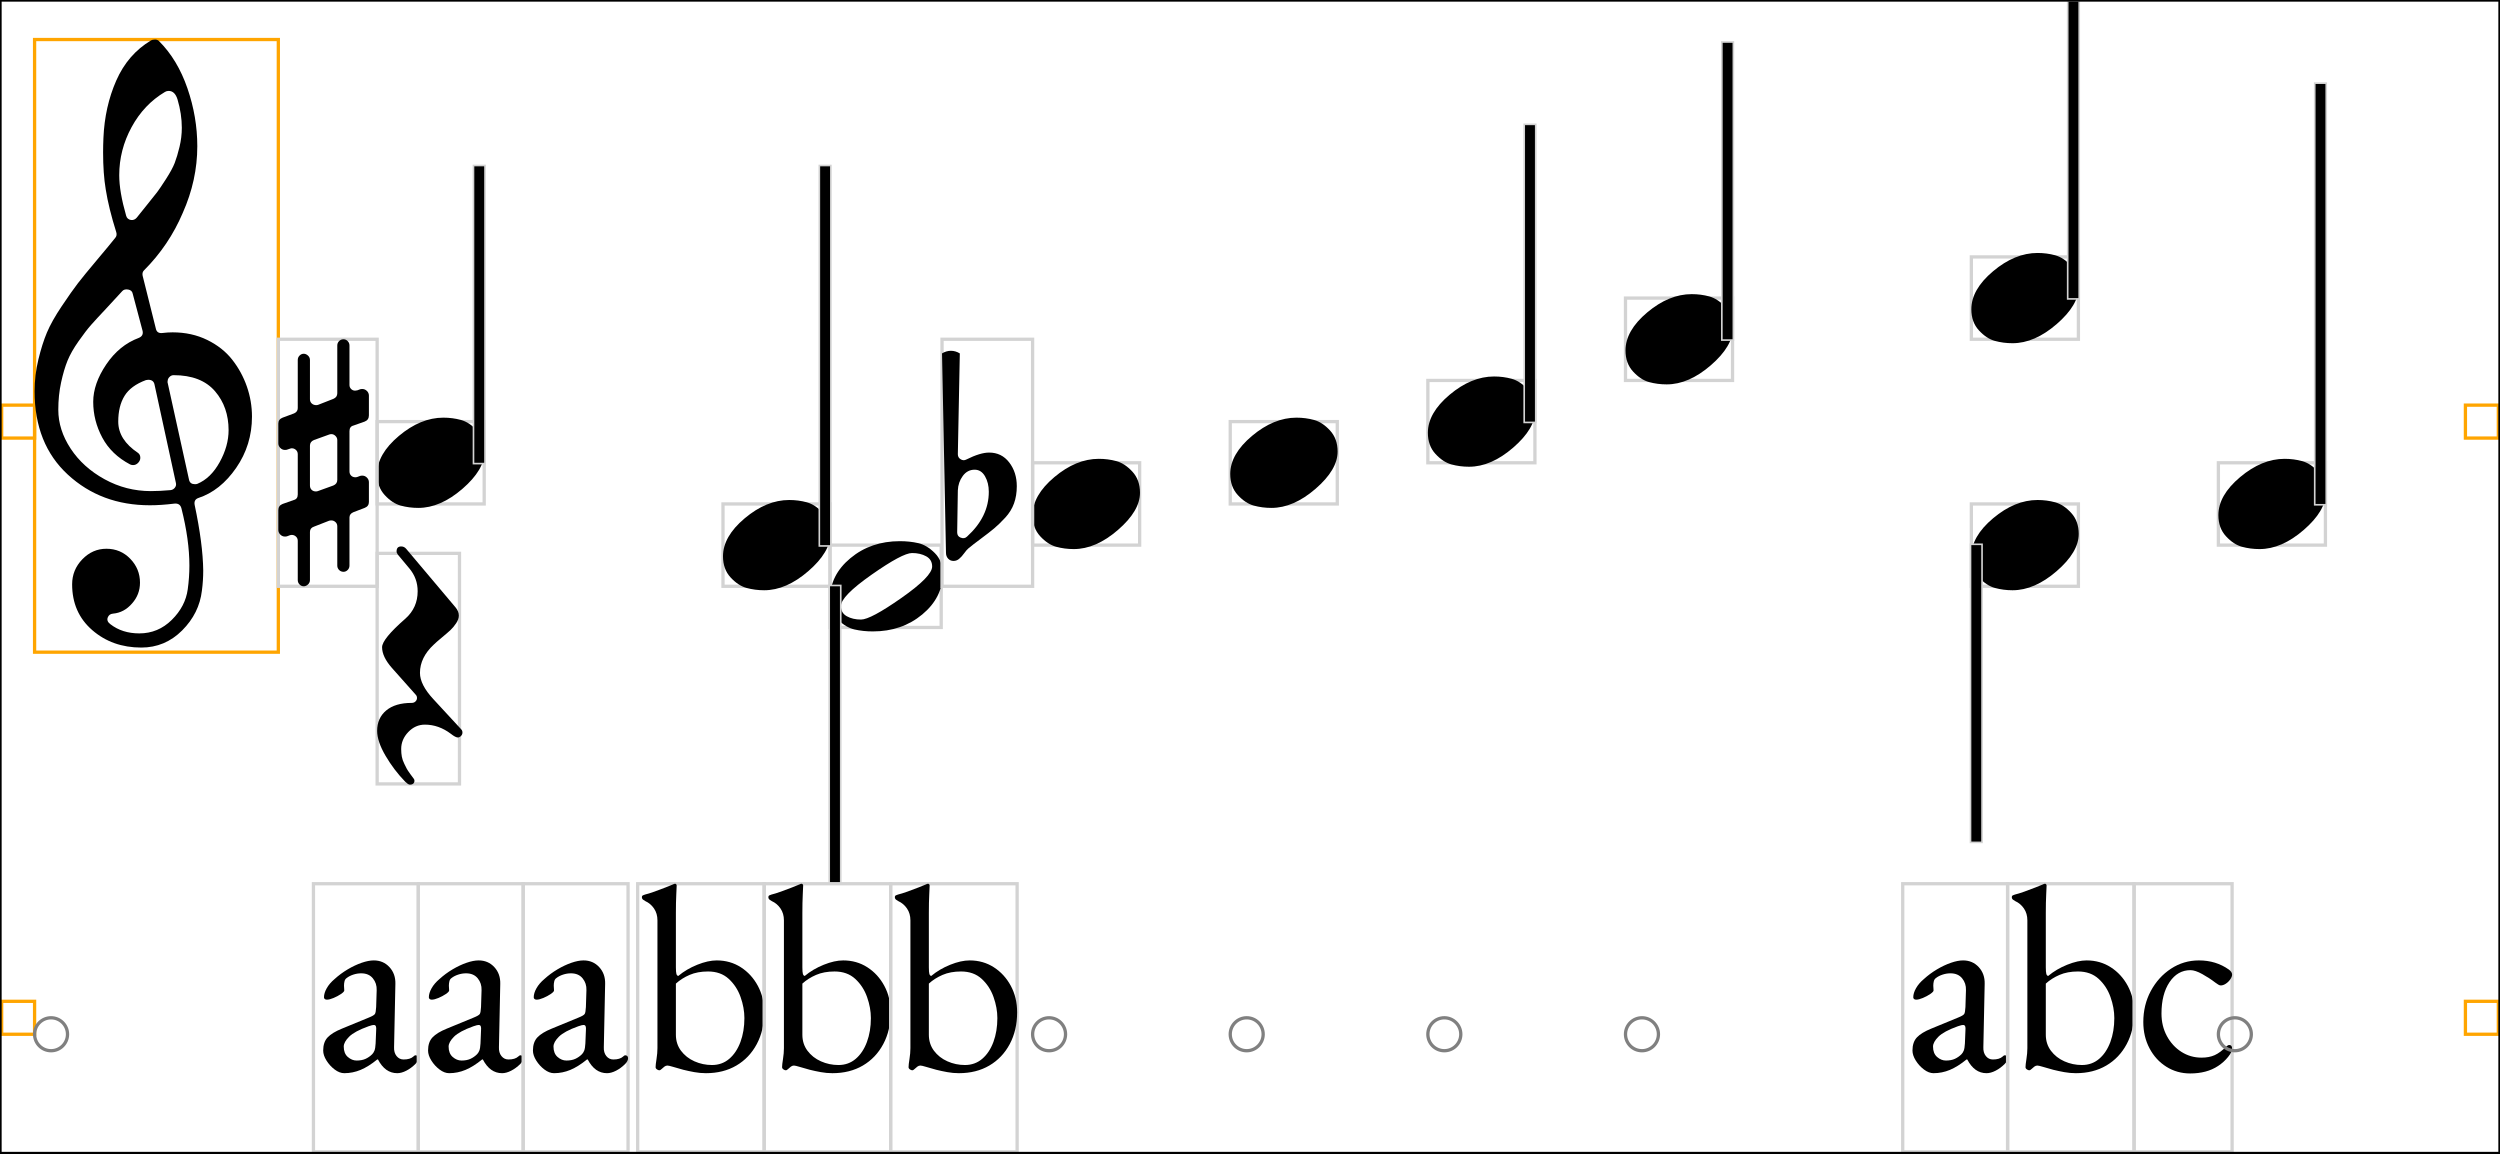
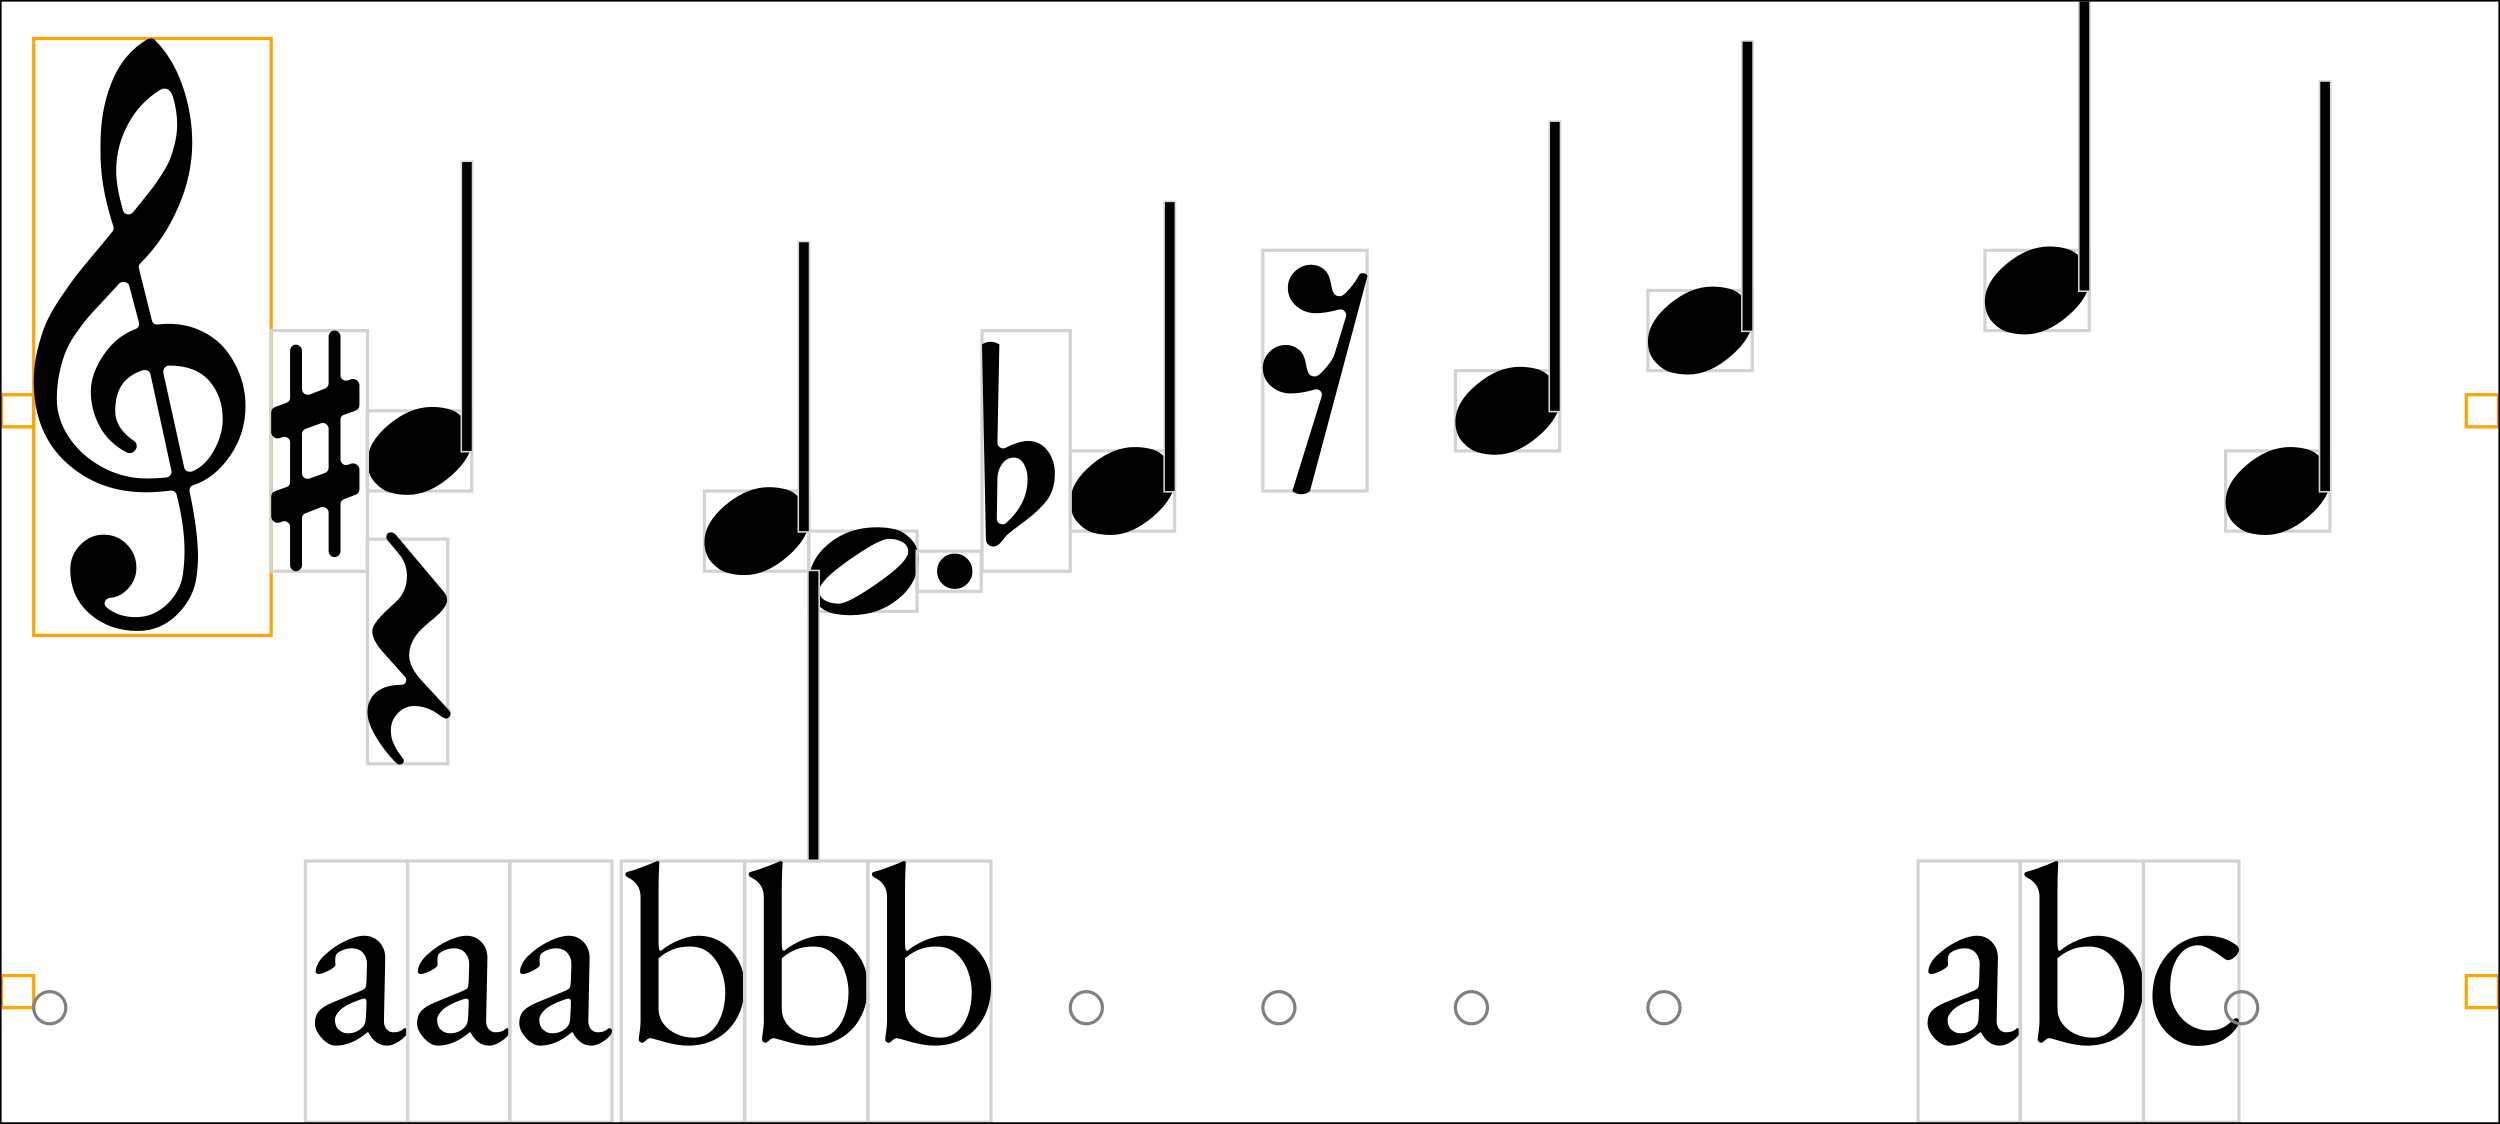
- <svg xmlns="http://www.w3.org/2000/svg" viewBox="0 0 759 350.2">
+ <svg xmlns="http://www.w3.org/2000/svg" viewBox="0 0 779 350.2">
  <rect x="0.5" y="123" width="10" height="10" stroke="orange" stroke-width="1" fill="none" />
  <rect x="0.5" y="304" width="10" height="10" stroke="orange" stroke-width="1" fill="none" />
  <rect x="10.5" y="12" width="74" height="186" stroke="orange" stroke-width="1" fill="none" />
  <path d="M 35.3 70.5 Q 33 63.2 32.1 57.5 Q 31.3 52.7 31.3 46.3 Q 31.3 44.1 31.4 41.9 Q 31.8 32.4 35.3 24.45 Q 38.8 16.5 45.8 12.3 Q 46.3 12 47.1 12 Q 47.8 12 48.3 12.5 Q 53.9 18.1 56.9 26.8 Q 59.9 35.5 59.9 44.4 Q 59.9 54.7 55.5 64.6 Q 51.3 74.5 43.7 82.1 Q 43.1 82.7 43.3 83.7 L 47.3 99.7 Q 47.6 101.3 49.3 101.1 Q 50.9 100.9 52.4 100.9 Q 58.2 100.9 62.9 103.2 Q 67.6 105.5 70.5 109.2 Q 73.4 112.9 74.95 117.35 Q 76.5 121.8 76.5 126.5 Q 76.5 135.1 71.7 142.05 Q 66.9 149 60.2 151.2 Q 58.8 151.7 59.1 153.3 Q 61.6 165.1 61.7 173.2 Q 61.7 176.3 61.3 179.3 Q 60.5 186.2 55.3 191.4 Q 50.1 196.6 42.9 196.6 Q 34.1 196.6 28 191.3 Q 21.9 186 21.9 177.4 Q 21.9 173 25 169.8 Q 28.1 166.6 32.3 166.6 Q 36.6 166.6 39.55 169.65 Q 42.5 172.7 42.5 176.9 Q 42.5 180.5 40.1 183.2 Q 37.7 186 34.3 186.3 Q 33.1 186.4 32.7 187.5 Q 32.3 188.6 33.5 189.5 Q 37.1 192.3 42.3 192.3 Q 48 192.3 52.15 188.2 Q 56.3 184.1 57 178.9 Q 57.5 175.3 57.5 171.7 Q 57.5 163.9 55.1 154.4 Q 54.7 152.7 52.9 152.9 Q 48.9 153.4 45.5 153.4 Q 30.7 153.4 20.6 144.1 Q 10.5 134.8 10.5 118.8 Q 10.5 113.9 11.65 109.15 Q 12.8 104.4 14.25 100.95 Q 15.7 97.5 18.75 92.95 Q 21.8 88.4 23.65 86 Q 25.5 83.6 29.5 78.85 Q 33.5 74.1 35 72.2 Q 35.6 71.5 35.3 70.5 Z M 50.9 116.2 L 57.4 145.7 Q 57.7 147 59.2 147 Q 59.6 147 59.9 146.9 Q 64 145.2 66.7 140.3 Q 69.4 135.4 69.4 130.6 Q 69.4 123.6 65.3 118.8 Q 61.1 113.9 52.7 113.9 Q 52 113.9 51.45 114.45 Q 50.9 115 50.9 115.7 Q 50.8 116 50.9 116.2 Z M 37.1 88.4 Q 35.5 90.2 32.35 93.55 Q 29.2 96.9 27.65 98.65 Q 26.1 100.4 23.85 103.6 Q 21.6 106.8 20.5 109.5 Q 19.4 112.2 18.55 116.1 Q 17.7 120 17.7 124.4 Q 17.7 130.5 21.45 136.2 Q 25.2 141.9 31.75 145.5 Q 38.3 149.1 45.8 149.1 Q 48.5 149.1 51.8 148.8 Q 52.6 148.7 53.1 148.05 Q 53.6 147.4 53.4 146.6 L 46.9 116.7 Q 46.6 115.3 45 115.3 Q 44.7 115.3 44.3 115.4 Q 39.7 117.1 37.8 120.2 Q 35.9 123.3 35.9 128 Q 35.9 133.5 41.9 137.5 Q 42.6 138 42.6 139 Q 42.6 139.8 41.95 140.5 Q 41.3 141.2 40.4 141.2 Q 39.9 141.2 39.5 141 Q 33.8 138 31.05 132.85 Q 28.3 127.7 28.3 122 Q 28.3 116.5 32.25 110.65 Q 36.2 104.8 42.1 102.6 Q 43.6 102 43.3 100.5 L 40.3 89.2 Q 40.1 88.1 38.9 87.9 Q 37.7 87.7 37.1 88.4 Z M 53.9 30.2 Q 53.1 27.6 51.2 27.6 Q 50.6 27.6 50.1 27.9 Q 43.7 31.7 39.95 38.6 Q 36.2 45.5 36.2 53.2 Q 36.2 58.2 38.3 65.5 Q 38.6 66.6 39.8 66.8 Q 40.8 66.9 41.5 66.1 Q 41.8 65.7 44.35 62.55 Q 46.9 59.4 47.7 58.35 Q 48.5 57.3 50.4 54.35 Q 52.3 51.4 53.05 49.45 Q 53.8 47.5 54.5 44.6 Q 55.2 41.7 55.2 38.8 Q 55.2 34.6 53.9 30.2 Z " fill="black" />
  <ellipse cx="15.5" cy="314" rx="5" ry="5" stroke="gray" stroke-width="1" fill="none" />
  <rect x="114.5" y="128" width="32.5" height="25" stroke="lightgray" stroke-width="1" fill="none" />
  <path d="M 114.5 143.9 Q 114.5 137.9 121.1 132.35 Q 127.7 126.8 134.6 126.8 Q 137.4 126.8 139.95 127.5 Q 142.5 128.2 144.8 130.7 Q 147.1 133.2 147.1 137.1 Q 147.1 142.6 140.4 148.4 Q 133.7 154.2 127 154.2 Q 124.2 154.2 121.65 153.5 Q 119.1 152.8 116.8 150.3 Q 114.5 147.8 114.5 143.9 Z " fill="black" />
  <rect x="114.5" y="168" width="25" height="70" stroke="lightgray" stroke-width="1" fill="none" />
  <path d="M 125 213.4 Q 125.7 213.4 126.15 212.95 Q 126.6 212.5 126.6 211.9 Q 126.6 211.3 126.2 210.9 L 119 202.8 Q 116 199.4 116 196.5 Q 116 194 123.1 187.8 Q 126.8 184.5 126.8 179.5 Q 126.8 175.6 124.3 172.6 L 120.8 168.4 Q 120.4 167.9 120.4 167.4 Q 120.4 165.9 121.8 165.9 Q 122.7 165.9 123.3 166.6 L 138.3 184.4 Q 139.3 185.6 139.3 186.9 Q 139.3 188 138.5 189.2 Q 137.7 190.4 136.8 191.25 Q 135.9 192.1 134.15 193.55 Q 132.4 195 131.7 195.7 Q 127.5 199.6 127.5 204.3 Q 127.5 207.9 131.6 212.3 L 140 221.4 Q 140.4 221.8 140.4 222.4 Q 140.4 223 139.95 223.45 Q 139.5 223.9 139 223.9 Q 138.3 223.9 136.9 222.8 Q 133.2 220 129 220 Q 126.1 220 123.95 222.25 Q 121.8 224.5 121.8 227.4 Q 121.8 228.7 122 229.75 Q 122.2 230.8 122.75 231.9 Q 123.3 233 123.5 233.4 Q 123.7 233.8 124.6 235.05 Q 125.5 236.3 125.6 236.4 Q 125.9 236.8 125.8 237.3 Q 125.7 237.8 125.25 238.05 Q 124.8 238.3 124.3 238.2 Q 123.8 238.1 123 237.3 Q 119.6 233.8 117.05 229.45 Q 114.5 225.1 114.5 221.9 Q 114.5 218 117.25 215.7 Q 120 213.4 125 213.4 Z " fill="black" />
  <rect x="84.5" y="103" width="30" height="75" stroke="lightgray" stroke-width="1" fill="none" />
  <path d="M 106.1 130.9 L 106.1 143.1 Q 106.1 143.9 106.6 144.4 Q 107.1 144.9 107.9 144.9 Q 108.2 144.9 108.5 144.8 L 109.3 144.5 Q 109.6 144.4 110 144.4 Q 110.8 144.4 111.4 145 Q 112 145.6 112 146.4 L 112 152.4 Q 112 153.7 110.7 154.2 L 107.3 155.5 Q 106.1 156 106.1 157.1 L 106.1 171.7 Q 106.1 172.5 105.55 173.05 Q 105 173.6 104.3 173.6 Q 103.5 173.6 102.95 173.05 Q 102.4 172.5 102.4 171.7 L 102.4 159.8 Q 102.4 159 101.85 158.5 Q 101.3 158 100.6 158 Q 100.2 158 99.9 158.1 L 95.3 159.9 Q 94.1 160.3 94.1 161.5 L 94.1 176.1 Q 94.1 176.9 93.5 177.45 Q 92.9 178 92.2 178 Q 91.5 178 90.95 177.45 Q 90.4 176.9 90.4 176.1 L 90.4 164.2 Q 90.4 163.4 89.85 162.9 Q 89.3 162.4 88.6 162.4 Q 88.3 162.4 88 162.5 L 87.2 162.8 Q 87 162.9 86.5 162.9 Q 85.7 162.9 85.1 162.3 Q 84.5 161.7 84.5 160.9 L 84.5 154.9 Q 84.5 153.5 85.8 153 L 89.2 151.8 Q 90.4 151.5 90.4 150.1 L 90.4 137.9 Q 90.4 137.1 89.85 136.6 Q 89.3 136.1 88.6 136.1 Q 88.3 136.1 88.1 136.2 L 87.2 136.5 Q 87 136.6 86.5 136.6 Q 85.7 136.6 85.1 136 Q 84.5 135.4 84.5 134.6 L 84.5 128.6 Q 84.5 127.3 85.8 126.8 L 89.3 125.5 Q 90.4 125 90.4 123.9 L 90.4 109.3 Q 90.4 108.5 90.95 107.95 Q 91.5 107.4 92.2 107.4 Q 92.9 107.4 93.5 107.95 Q 94.1 108.5 94.1 109.3 L 94.1 121.2 Q 94.1 122 94.65 122.5 Q 95.2 123 96 123 Q 96.3 123 96.6 122.9 L 101.2 121.1 Q 102.4 120.6 102.4 119.4 L 102.4 104.9 Q 102.4 104.1 102.95 103.55 Q 103.5 103 104.3 103 Q 105 103 105.55 103.55 Q 106.1 104.1 106.1 104.9 L 106.1 116.9 Q 106.1 117.6 106.6 118.1 Q 107.1 118.6 107.8 118.6 Q 108.1 118.6 108.5 118.5 L 109.3 118.2 Q 109.5 118.1 110 118.1 Q 110.8 118.1 111.4 118.7 Q 112 119.3 112 120.1 L 112 126.1 Q 112 127.5 110.7 128 L 107.3 129.2 Q 106.1 129.5 106.1 130.9 Z M 102.4 145.7 L 102.4 133.6 Q 102.4 132.9 101.85 132.35 Q 101.3 131.8 100.6 131.8 Q 100.3 131.8 100 131.9 L 95.3 133.6 Q 94.1 134.1 94.1 135.3 L 94.1 147.4 Q 94.1 148.2 94.6 148.7 Q 95.1 149.2 95.9 149.2 Q 96.2 149.2 96.5 149.1 L 101.2 147.4 Q 102.4 146.9 102.4 145.7 Z " fill="black" />
  <rect x="144" y="50.5" width="3" height="90" stroke="lightgray" stroke-width="1" fill="none" />
  <rect x="144" y="50.5" width="3" height="90" fill="black" />
  <rect x="95.16" y="268.3" width="31.84" height="81.4" stroke="lightgray" stroke-width="1" fill="none" />
  <path d="M 104.52 325.82 Q 103.08 325.82 101.6 324.7 Q 100.12 323.58 99.12 321.98 Q 98.12 320.38 98.12 318.94 Q 98.12 316.38 99.48 314.94 Q 100.84 313.5 103.8 312.3 L 111.96 308.94 Q 113.56 308.3 113.84 307.82 Q 114.12 307.34 114.2 305.74 L 114.36 300.62 Q 114.44 298.54 113.2 297.02 Q 111.96 295.5 109.64 295.5 Q 108.44 295.5 107.24 295.9 Q 106.04 296.3 105.24 296.94 Q 104.76 297.26 104.6 297.9 Q 104.44 298.54 104.44 299.26 Q 104.44 299.58 104.48 299.98 Q 104.52 300.38 104.52 300.7 Q 104.52 301.1 103.52 301.78 Q 102.52 302.46 101.28 302.98 Q 100.04 303.5 99.24 303.5 Q 98.84 303.5 98.6 303.3 Q 98.36 303.1 98.36 302.78 Q 98.36 301.5 99.2 300.02 Q 100.04 298.54 101.56 297.26 Q 103.4 295.58 105.56 294.3 Q 107.72 293.02 109.8 292.3 Q 111.88 291.58 113.48 291.58 Q 116.36 291.58 118.24 293.62 Q 120.12 295.66 120.04 298.7 L 119.64 317.9 Q 119.56 319.58 120.4 320.62 Q 121.24 321.66 122.52 321.66 Q 124.52 321.66 125.48 320.78 Q 125.88 320.38 126.12 320.38 Q 126.52 320.38 126.76 320.62 Q 127 320.86 127 321.26 Q 127 322.14 126.12 323.02 Q 124.84 324.3 123.36 325.06 Q 121.88 325.82 120.6 325.82 Q 116.92 325.82 114.76 321.66 L 114.52 321.66 Q 111.88 323.82 109.48 324.82 Q 107.08 325.82 104.52 325.82 Z M 108.28 321.98 Q 109.88 321.98 111 321.46 Q 112.12 320.94 113 320.06 Q 113.4 319.66 113.68 318.98 Q 113.96 318.3 114.04 316.78 L 114.2 312.86 Q 114.28 311.98 114.12 311.58 Q 113.96 311.18 113.48 311.18 Q 113.32 311.18 112.92 311.26 Q 112.52 311.34 111.88 311.58 Q 107.64 313.1 106 314.74 Q 104.36 316.38 104.36 317.74 Q 104.36 319.82 105.6 320.9 Q 106.84 321.98 108.28 321.98 Z " fill="black" />
  <rect x="127" y="268.3" width="31.84" height="81.4" stroke="lightgray" stroke-width="1" fill="none" />
  <path d="M 136.36 325.82 Q 134.92 325.82 133.44 324.7 Q 131.96 323.58 130.96 321.98 Q 129.96 320.38 129.96 318.94 Q 129.96 316.38 131.32 314.94 Q 132.68 313.5 135.64 312.3 L 143.8 308.94 Q 145.4 308.3 145.68 307.82 Q 145.96 307.34 146.04 305.74 L 146.2 300.62 Q 146.28 298.54 145.04 297.02 Q 143.8 295.5 141.48 295.5 Q 140.28 295.5 139.08 295.9 Q 137.88 296.3 137.08 296.94 Q 136.6 297.26 136.44 297.9 Q 136.28 298.54 136.28 299.26 Q 136.28 299.58 136.32 299.98 Q 136.36 300.38 136.36 300.7 Q 136.36 301.1 135.36 301.78 Q 134.36 302.46 133.12 302.98 Q 131.88 303.5 131.08 303.5 Q 130.68 303.5 130.44 303.3 Q 130.2 303.1 130.2 302.78 Q 130.2 301.5 131.04 300.02 Q 131.88 298.54 133.4 297.26 Q 135.24 295.58 137.4 294.3 Q 139.56 293.02 141.64 292.3 Q 143.72 291.58 145.32 291.58 Q 148.2 291.58 150.08 293.62 Q 151.96 295.66 151.88 298.7 L 151.48 317.9 Q 151.4 319.58 152.24 320.62 Q 153.08 321.66 154.36 321.66 Q 156.36 321.66 157.32 320.78 Q 157.72 320.38 157.96 320.38 Q 158.36 320.38 158.6 320.62 Q 158.84 320.86 158.84 321.26 Q 158.84 322.14 157.96 323.02 Q 156.68 324.3 155.2 325.06 Q 153.72 325.82 152.44 325.82 Q 148.76 325.82 146.6 321.66 L 146.36 321.66 Q 143.72 323.82 141.32 324.82 Q 138.92 325.82 136.36 325.82 Z M 140.12 321.98 Q 141.72 321.98 142.84 321.46 Q 143.96 320.94 144.84 320.06 Q 145.24 319.66 145.52 318.98 Q 145.8 318.3 145.88 316.78 L 146.04 312.86 Q 146.12 311.98 145.96 311.58 Q 145.8 311.18 145.32 311.18 Q 145.16 311.18 144.76 311.26 Q 144.36 311.34 143.72 311.58 Q 139.48 313.1 137.84 314.74 Q 136.2 316.38 136.2 317.74 Q 136.2 319.82 137.44 320.9 Q 138.68 321.98 140.12 321.98 Z " fill="black" />
  <rect x="158.84" y="268.3" width="31.84" height="81.4" stroke="lightgray" stroke-width="1" fill="none" />
  <path d="M 168.2 325.82 Q 166.76 325.82 165.28 324.7 Q 163.8 323.58 162.8 321.98 Q 161.8 320.38 161.8 318.94 Q 161.8 316.38 163.16 314.94 Q 164.52 313.5 167.48 312.3 L 175.64 308.94 Q 177.24 308.3 177.52 307.82 Q 177.8 307.34 177.88 305.74 L 178.04 300.62 Q 178.12 298.54 176.88 297.02 Q 175.64 295.5 173.32 295.5 Q 172.12 295.5 170.92 295.9 Q 169.72 296.3 168.92 296.94 Q 168.44 297.26 168.28 297.9 Q 168.12 298.54 168.12 299.26 Q 168.12 299.58 168.16 299.98 Q 168.2 300.38 168.2 300.7 Q 168.2 301.1 167.2 301.78 Q 166.2 302.46 164.96 302.98 Q 163.72 303.5 162.92 303.5 Q 162.52 303.5 162.28 303.3 Q 162.04 303.1 162.04 302.78 Q 162.04 301.5 162.88 300.02 Q 163.72 298.54 165.24 297.26 Q 167.08 295.58 169.24 294.3 Q 171.4 293.02 173.48 292.3 Q 175.56 291.58 177.16 291.58 Q 180.04 291.58 181.92 293.62 Q 183.8 295.66 183.72 298.7 L 183.32 317.9 Q 183.24 319.58 184.08 320.62 Q 184.92 321.66 186.2 321.66 Q 188.2 321.66 189.16 320.78 Q 189.56 320.38 189.8 320.38 Q 190.2 320.38 190.44 320.62 Q 190.68 320.86 190.68 321.26 Q 190.68 322.14 189.8 323.02 Q 188.52 324.3 187.04 325.06 Q 185.56 325.82 184.28 325.82 Q 180.6 325.82 178.44 321.66 L 178.2 321.66 Q 175.56 323.82 173.16 324.82 Q 170.76 325.82 168.2 325.82 Z M 171.96 321.98 Q 173.56 321.98 174.68 321.46 Q 175.8 320.94 176.68 320.06 Q 177.08 319.66 177.36 318.98 Q 177.64 318.3 177.72 316.78 L 177.88 312.86 Q 177.96 311.98 177.8 311.58 Q 177.64 311.18 177.16 311.18 Q 177 311.18 176.6 311.26 Q 176.2 311.34 175.56 311.58 Q 171.32 313.1 169.68 314.74 Q 168.04 316.38 168.04 317.74 Q 168.04 319.82 169.28 320.9 Q 170.52 321.98 171.96 321.98 Z " fill="black" />
  <rect x="219.5" y="153" width="32.5" height="25" stroke="lightgray" stroke-width="1" fill="none" />
  <path d="M 219.5 168.9 Q 219.5 162.9 226.1 157.35 Q 232.7 151.8 239.6 151.8 Q 242.4 151.8 244.95 152.5 Q 247.5 153.2 249.8 155.7 Q 252.1 158.2 252.1 162.1 Q 252.1 167.6 245.4 173.4 Q 238.7 179.2 232 179.2 Q 229.2 179.2 226.65 178.5 Q 224.1 177.8 221.8 175.3 Q 219.5 172.8 219.5 168.9 Z " fill="black" />
  <rect x="252" y="165.5" width="33.75" height="25" stroke="lightgray" stroke-width="1" fill="none" />
  <path d="M 276.9 167.9 Q 274 167.9 264.65 174.45 Q 255.3 181 255.3 184 Q 255.3 186.1 257.1 187.1 Q 258.9 188.1 261.4 188.1 Q 264.3 188.1 273.65 181.55 Q 283 175 283 172 Q 283 169.9 281.2 168.9 Q 279.4 167.9 276.9 167.9 Z M 252 181.8 Q 252 174.6 258.2 169.45 Q 264.4 164.3 273.2 164.3 Q 276.2 164.3 278.8 164.9 Q 281.4 165.5 283.8 167.9 Q 286.2 170.3 286.2 174.2 Q 286.2 181.4 280 186.55 Q 273.8 191.7 265 191.7 Q 262 191.7 259.4 191.1 Q 256.8 190.5 254.4 188.1 Q 252 185.7 252 181.8 Z " fill="black" />
-   <rect x="249" y="50.5" width="3" height="115" stroke="lightgray" stroke-width="1" fill="none" />
-   <rect x="249" y="50.5" width="3" height="115" fill="black" />
+   <rect x="285.75" y="171.75" width="20" height="12.5" stroke="lightgray" stroke-width="1" fill="none" />
+   <path d="M 292 178 Q 292 175.7 293.6 174.1 Q 295.2 172.5 297.5 172.5 Q 299.8 172.5 301.4 174.1 Q 303 175.7 303 178 Q 303 180.3 301.4 181.9 Q 299.8 183.5 297.5 183.5 Q 295.2 183.5 293.6 181.9 Q 292 180.3 292 178 Z " fill="black" />
+   <rect x="249" y="75.5" width="3" height="90" stroke="lightgray" stroke-width="1" fill="none" />
+   <rect x="249" y="75.5" width="3" height="90" fill="black" />
  <rect x="252" y="178" width="3" height="90" stroke="lightgray" stroke-width="1" fill="none" />
  <rect x="252" y="178" width="3" height="90" fill="black" />
  <rect x="193.6" y="268.3" width="38.4" height="81.4" stroke="lightgray" stroke-width="1" fill="none" />
  <path d="M 214.32 325.82 Q 212.56 325.82 210.8 325.5 Q 209.04 325.18 207.44 324.78 Q 205.68 324.3 204.36 323.9 Q 203.04 323.5 202.64 323.5 Q 202.16 323.5 201.72 323.82 Q 201.28 324.14 200.88 324.54 Q 200.48 324.94 200.16 324.94 Q 199.84 324.94 199.44 324.66 Q 199.04 324.38 199.04 323.98 Q 199.04 323.26 199.32 321.5 Q 199.6 319.74 199.6 318.22 L 199.6 279.42 Q 199.6 277.34 198.56 275.82 Q 197.52 274.3 195.92 273.58 Q 195.6 273.42 195.24 273.14 Q 194.88 272.86 194.88 272.38 Q 194.88 271.98 195.2 271.82 Q 195.52 271.66 195.84 271.58 Q 196.88 271.34 198.68 270.7 Q 200.48 270.06 202.08 269.42 Q 203.68 268.78 204.24 268.54 Q 204.72 268.3 204.96 268.3 Q 205.12 268.3 205.28 268.46 Q 205.44 268.62 205.44 268.86 Q 205.44 269.18 205.32 271.54 Q 205.2 273.9 205.2 277.26 L 205.2 293.66 Q 205.2 295.18 205.36 295.7 Q 205.52 296.22 205.92 296.3 Q 208.4 294.22 211.68 292.9 Q 214.96 291.58 217.6 291.58 Q 221.68 291.58 224.92 293.66 Q 228.16 295.74 230.08 299.3 Q 232 302.86 232 307.34 Q 232 312.78 229.76 316.98 Q 227.52 321.18 223.56 323.5 Q 219.6 325.82 214.32 325.82 Z M 216.16 323.34 Q 219.2 323.34 221.4 321.46 Q 223.6 319.58 224.8 316.34 Q 226 313.1 226 309.1 Q 226 305.98 224.84 302.7 Q 223.68 299.42 221.24 297.18 Q 218.8 294.94 214.96 294.94 Q 211.76 294.94 209.36 295.98 Q 206.96 297.02 205.2 298.62 L 205.2 314.14 Q 205.2 316.94 206.76 319.02 Q 208.32 321.1 210.84 322.22 Q 213.36 323.34 216.16 323.34 Z " fill="black" />
  <rect x="232" y="268.3" width="38.4" height="81.4" stroke="lightgray" stroke-width="1" fill="none" />
  <path d="M 252.72 325.82 Q 250.96 325.82 249.2 325.5 Q 247.44 325.18 245.84 324.78 Q 244.08 324.3 242.76 323.9 Q 241.44 323.5 241.04 323.5 Q 240.56 323.5 240.12 323.82 Q 239.68 324.14 239.28 324.54 Q 238.88 324.94 238.56 324.94 Q 238.24 324.94 237.84 324.66 Q 237.44 324.38 237.44 323.98 Q 237.44 323.26 237.72 321.5 Q 238 319.74 238 318.22 L 238 279.42 Q 238 277.34 236.96 275.82 Q 235.92 274.3 234.32 273.58 Q 234 273.42 233.64 273.14 Q 233.28 272.86 233.28 272.38 Q 233.28 271.98 233.6 271.82 Q 233.92 271.66 234.24 271.58 Q 235.28 271.34 237.08 270.7 Q 238.88 270.06 240.48 269.42 Q 242.08 268.78 242.64 268.54 Q 243.12 268.3 243.36 268.3 Q 243.52 268.3 243.68 268.46 Q 243.84 268.62 243.84 268.86 Q 243.84 269.18 243.72 271.54 Q 243.6 273.9 243.6 277.26 L 243.6 293.66 Q 243.6 295.18 243.76 295.7 Q 243.92 296.22 244.32 296.3 Q 246.8 294.22 250.08 292.9 Q 253.36 291.58 256 291.58 Q 260.08 291.58 263.32 293.66 Q 266.56 295.74 268.48 299.3 Q 270.4 302.86 270.4 307.34 Q 270.4 312.78 268.16 316.98 Q 265.92 321.18 261.96 323.5 Q 258 325.82 252.72 325.82 Z M 254.56 323.34 Q 257.6 323.34 259.8 321.46 Q 262 319.58 263.2 316.34 Q 264.4 313.1 264.4 309.1 Q 264.4 305.98 263.24 302.7 Q 262.08 299.42 259.64 297.18 Q 257.2 294.94 253.36 294.94 Q 250.16 294.94 247.76 295.98 Q 245.36 297.02 243.6 298.62 L 243.6 314.14 Q 243.6 316.94 245.16 319.02 Q 246.72 321.1 249.24 322.22 Q 251.76 323.34 254.56 323.34 Z " fill="black" />
  <rect x="270.4" y="268.3" width="38.4" height="81.4" stroke="lightgray" stroke-width="1" fill="none" />
  <path d="M 291.12 325.82 Q 289.36 325.82 287.6 325.5 Q 285.84 325.18 284.24 324.78 Q 282.48 324.3 281.16 323.9 Q 279.84 323.5 279.44 323.5 Q 278.96 323.5 278.52 323.82 Q 278.08 324.14 277.68 324.54 Q 277.28 324.94 276.96 324.94 Q 276.64 324.94 276.24 324.66 Q 275.84 324.38 275.84 323.98 Q 275.84 323.26 276.12 321.5 Q 276.4 319.74 276.4 318.22 L 276.4 279.42 Q 276.4 277.34 275.36 275.82 Q 274.32 274.3 272.72 273.58 Q 272.4 273.42 272.04 273.14 Q 271.68 272.86 271.68 272.38 Q 271.68 271.98 272 271.82 Q 272.32 271.66 272.64 271.58 Q 273.68 271.34 275.48 270.7 Q 277.28 270.06 278.88 269.42 Q 280.48 268.78 281.04 268.54 Q 281.52 268.3 281.76 268.3 Q 281.92 268.3 282.08 268.46 Q 282.24 268.62 282.24 268.86 Q 282.24 269.18 282.12 271.54 Q 282 273.9 282 277.26 L 282 293.66 Q 282 295.18 282.16 295.7 Q 282.32 296.22 282.72 296.3 Q 285.2 294.22 288.48 292.9 Q 291.76 291.58 294.4 291.58 Q 298.48 291.58 301.72 293.66 Q 304.96 295.74 306.88 299.3 Q 308.8 302.86 308.8 307.34 Q 308.8 312.78 306.56 316.98 Q 304.32 321.18 300.36 323.5 Q 296.4 325.82 291.12 325.82 Z M 292.96 323.34 Q 296 323.34 298.2 321.46 Q 300.4 319.58 301.6 316.34 Q 302.8 313.1 302.8 309.1 Q 302.8 305.98 301.64 302.7 Q 300.48 299.42 298.04 297.18 Q 295.6 294.94 291.76 294.94 Q 288.56 294.94 286.16 295.98 Q 283.76 297.02 282 298.62 L 282 314.14 Q 282 316.94 283.56 319.02 Q 285.12 321.1 287.64 322.22 Q 290.16 323.34 292.96 323.34 Z " fill="black" />
-   <rect x="313.5" y="140.5" width="32.5" height="25" stroke="lightgray" stroke-width="1" fill="none" />
-   <path d="M 313.5 156.4 Q 313.5 150.4 320.1 144.85 Q 326.7 139.3 333.6 139.3 Q 336.4 139.3 338.95 140 Q 341.5 140.7 343.8 143.2 Q 346.1 145.7 346.1 149.6 Q 346.1 155.1 339.4 160.9 Q 332.7 166.7 326 166.7 Q 323.2 166.7 320.65 166 Q 318.1 165.3 315.8 162.8 Q 313.5 160.3 313.5 156.4 Z " fill="black" />
-   <rect x="286" y="103" width="27.5" height="75" stroke="lightgray" stroke-width="1" fill="none" />
-   <path d="M 290.6 161.6 Q 290.6 162.8 291.6 163.2 Q 292.8 163.7 293.6 162.9 Q 300.2 156.9 300.2 149.3 Q 300.2 146.6 299.05 144.6 Q 297.9 142.6 295.9 142.6 Q 293.7 142.6 292.3 144.5 Q 290.9 146.4 290.8 148.9 L 290.6 161.6 Z M 293.4 139.5 Q 297.6 137.4 300.3 137.4 Q 304.1 137.4 306.4 140.4 Q 308.7 143.4 308.7 147.6 Q 308.7 150.5 307.85 152.85 Q 307 155.2 305.2 157.15 Q 303.4 159.1 301.85 160.4 Q 300.3 161.7 297.8 163.55 Q 295.3 165.4 294 166.5 Q 293.5 166.9 292.7 168 Q 291.9 169.1 291.15 169.7 Q 290.4 170.3 289.5 170.3 Q 288.5 170.3 287.85 169.6 Q 287.2 168.9 287.2 167.8 L 286 107.3 Q 287.3 106.5 288.7 106.5 Q 290.1 106.5 291.4 107.3 L 290.8 137.9 Q 290.8 138.9 291.6 139.4 Q 292.5 140 293.4 139.5 Z " fill="black" />
-   <ellipse cx="318.5" cy="314" rx="5" ry="5" stroke="gray" stroke-width="1" fill="none" />
-   <rect x="373.5" y="128" width="32.5" height="25" stroke="lightgray" stroke-width="1" fill="none" />
-   <path d="M 373.5 143.9 Q 373.5 137.9 380.1 132.35 Q 386.7 126.8 393.6 126.8 Q 396.4 126.8 398.95 127.5 Q 401.5 128.2 403.8 130.7 Q 406.1 133.2 406.1 137.1 Q 406.1 142.6 399.4 148.4 Q 392.7 154.2 386 154.2 Q 383.2 154.2 380.65 153.5 Q 378.1 152.8 375.8 150.3 Q 373.5 147.8 373.5 143.9 Z " fill="black" />
-   <ellipse cx="378.5" cy="314" rx="5" ry="5" stroke="gray" stroke-width="1" fill="none" />
-   <rect x="433.5" y="115.5" width="32.5" height="25" stroke="lightgray" stroke-width="1" fill="none" />
-   <path d="M 433.5 131.4 Q 433.5 125.4 440.1 119.85 Q 446.7 114.3 453.6 114.3 Q 456.4 114.3 458.95 115 Q 461.5 115.7 463.8 118.2 Q 466.1 120.7 466.1 124.6 Q 466.1 130.1 459.4 135.9 Q 452.7 141.7 446 141.7 Q 443.2 141.7 440.65 141 Q 438.1 140.3 435.8 137.8 Q 433.5 135.3 433.5 131.4 Z " fill="black" />
-   <rect x="463" y="38" width="3" height="90" stroke="lightgray" stroke-width="1" fill="none" />
-   <rect x="463" y="38" width="3" height="90" fill="black" />
-   <ellipse cx="438.5" cy="314" rx="5" ry="5" stroke="gray" stroke-width="1" fill="none" />
-   <rect x="493.5" y="90.5" width="32.5" height="25" stroke="lightgray" stroke-width="1" fill="none" />
-   <path d="M 493.5 106.4 Q 493.5 100.4 500.1 94.85 Q 506.7 89.3 513.6 89.3 Q 516.4 89.3 518.95 90 Q 521.5 90.7 523.8 93.2 Q 526.1 95.7 526.1 99.6 Q 526.1 105.1 519.4 110.9 Q 512.7 116.7 506 116.7 Q 503.2 116.7 500.65 116 Q 498.1 115.3 495.8 112.8 Q 493.5 110.3 493.5 106.4 Z " fill="black" />
-   <rect x="523" y="13" width="3" height="90" stroke="lightgray" stroke-width="1" fill="none" />
-   <rect x="523" y="13" width="3" height="90" fill="black" />
-   <ellipse cx="498.5" cy="314" rx="5" ry="5" stroke="gray" stroke-width="1" fill="none" />
-   <rect x="598.5" y="78" width="32.5" height="25" stroke="lightgray" stroke-width="1" fill="none" />
-   <path d="M 598.5 93.9 Q 598.5 87.9 605.1 82.35 Q 611.7 76.8 618.6 76.8 Q 621.4 76.8 623.95 77.5 Q 626.5 78.2 628.8 80.7 Q 631.1 83.2 631.1 87.1 Q 631.1 92.6 624.4 98.4 Q 617.7 104.2 611 104.2 Q 608.2 104.2 605.65 103.5 Q 603.1 102.8 600.8 100.3 Q 598.5 97.8 598.5 93.9 Z " fill="black" />
-   <rect x="598.5" y="153" width="32.5" height="25" stroke="lightgray" stroke-width="1" fill="none" />
-   <path d="M 598.5 168.9 Q 598.5 162.9 605.1 157.35 Q 611.7 151.8 618.6 151.8 Q 621.4 151.8 623.95 152.5 Q 626.5 153.2 628.8 155.7 Q 631.1 158.2 631.1 162.1 Q 631.1 167.6 624.4 173.4 Q 617.7 179.2 611 179.2 Q 608.2 179.2 605.65 178.5 Q 603.1 177.8 600.8 175.3 Q 598.5 172.8 598.5 168.9 Z " fill="black" />
-   <rect x="628" y="0.5" width="3" height="90" stroke="lightgray" stroke-width="1" fill="none" />
-   <rect x="628" y="0.5" width="3" height="90" fill="black" />
-   <rect x="598.5" y="165.5" width="3" height="90" stroke="lightgray" stroke-width="1" fill="none" />
-   <rect x="598.5" y="165.5" width="3" height="90" fill="black" />
-   <rect x="577.667" y="268.3" width="31.84" height="81.4" stroke="lightgray" stroke-width="1" fill="none" />
-   <path d="M 587.027 325.82 Q 585.587 325.82 584.107 324.7 Q 582.627 323.58 581.627 321.98 Q 580.627 320.38 580.627 318.94 Q 580.627 316.38 581.987 314.94 Q 583.347 313.5 586.307 312.3 L 594.467 308.94 Q 596.067 308.3 596.347 307.82 Q 596.627 307.34 596.707 305.74 L 596.867 300.62 Q 596.947 298.54 595.707 297.02 Q 594.467 295.5 592.147 295.5 Q 590.947 295.5 589.747 295.9 Q 588.547 296.3 587.747 296.94 Q 587.267 297.26 587.107 297.9 Q 586.947 298.54 586.947 299.26 Q 586.947 299.58 586.987 299.98 Q 587.027 300.38 587.027 300.7 Q 587.027 301.1 586.027 301.78 Q 585.027 302.46 583.787 302.98 Q 582.547 303.5 581.747 303.5 Q 581.347 303.5 581.107 303.3 Q 580.867 303.1 580.867 302.78 Q 580.867 301.5 581.707 300.02 Q 582.547 298.54 584.067 297.26 Q 585.907 295.58 588.067 294.3 Q 590.227 293.02 592.307 292.3 Q 594.387 291.58 595.987 291.58 Q 598.867 291.58 600.747 293.62 Q 602.627 295.66 602.547 298.7 L 602.147 317.9 Q 602.067 319.58 602.907 320.62 Q 603.747 321.66 605.027 321.66 Q 607.027 321.66 607.987 320.78 Q 608.387 320.38 608.627 320.38 Q 609.027 320.38 609.267 320.62 Q 609.507 320.86 609.507 321.26 Q 609.507 322.14 608.627 323.02 Q 607.347 324.3 605.867 325.06 Q 604.387 325.82 603.107 325.82 Q 599.427 325.82 597.267 321.66 L 597.027 321.66 Q 594.387 323.82 591.987 324.82 Q 589.587 325.82 587.027 325.82 Z M 590.787 321.98 Q 592.387 321.98 593.507 321.46 Q 594.627 320.94 595.507 320.06 Q 595.907 319.66 596.187 318.98 Q 596.467 318.3 596.547 316.78 L 596.707 312.86 Q 596.787 311.98 596.627 311.58 Q 596.467 311.18 595.987 311.18 Q 595.827 311.18 595.427 311.26 Q 595.027 311.34 594.387 311.58 Q 590.147 313.1 588.507 314.74 Q 586.867 316.38 586.867 317.74 Q 586.867 319.82 588.107 320.9 Q 589.347 321.98 590.787 321.98 Z " fill="black" />
-   <rect x="609.507" y="268.3" width="38.4" height="81.4" stroke="lightgray" stroke-width="1" fill="none" />
-   <path d="M 630.227 325.82 Q 628.467 325.82 626.707 325.5 Q 624.947 325.18 623.347 324.78 Q 621.587 324.3 620.267 323.9 Q 618.947 323.5 618.547 323.5 Q 618.067 323.5 617.627 323.82 Q 617.187 324.14 616.787 324.54 Q 616.387 324.94 616.067 324.94 Q 615.747 324.94 615.347 324.66 Q 614.947 324.38 614.947 323.98 Q 614.947 323.26 615.227 321.5 Q 615.507 319.74 615.507 318.22 L 615.507 279.42 Q 615.507 277.34 614.467 275.82 Q 613.427 274.3 611.827 273.58 Q 611.507 273.42 611.147 273.14 Q 610.787 272.86 610.787 272.38 Q 610.787 271.98 611.107 271.82 Q 611.427 271.66 611.747 271.58 Q 612.787 271.34 614.587 270.7 Q 616.387 270.06 617.987 269.42 Q 619.587 268.78 620.147 268.54 Q 620.627 268.3 620.867 268.3 Q 621.027 268.3 621.187 268.46 Q 621.347 268.62 621.347 268.86 Q 621.347 269.18 621.227 271.54 Q 621.107 273.9 621.107 277.26 L 621.107 293.66 Q 621.107 295.18 621.267 295.7 Q 621.427 296.22 621.827 296.3 Q 624.307 294.22 627.587 292.9 Q 630.867 291.58 633.507 291.58 Q 637.587 291.58 640.827 293.66 Q 644.067 295.74 645.987 299.3 Q 647.907 302.86 647.907 307.34 Q 647.907 312.78 645.667 316.98 Q 643.427 321.18 639.467 323.5 Q 635.507 325.82 630.227 325.82 Z M 632.067 323.34 Q 635.107 323.34 637.307 321.46 Q 639.507 319.58 640.707 316.34 Q 641.907 313.1 641.907 309.1 Q 641.907 305.98 640.747 302.7 Q 639.587 299.42 637.147 297.18 Q 634.707 294.94 630.867 294.94 Q 627.667 294.94 625.267 295.98 Q 622.867 297.02 621.107 298.62 L 621.107 314.14 Q 621.107 316.94 622.667 319.02 Q 624.227 321.1 626.747 322.22 Q 629.267 323.34 632.067 323.34 Z " fill="black" />
-   <rect x="647.907" y="268.3" width="29.76" height="81.4" stroke="lightgray" stroke-width="1" fill="none" />
-   <path d="M 664.947 325.9 Q 660.947 325.9 657.707 323.86 Q 654.467 321.82 652.587 318.26 Q 650.707 314.7 650.707 310.3 Q 650.707 305.1 652.987 300.86 Q 655.267 296.62 659.107 294.1 Q 662.947 291.58 667.587 291.58 Q 672.787 291.58 676.707 294.38 Q 677.667 295.1 677.667 295.9 Q 677.667 296.54 677.107 297.34 Q 676.547 298.14 675.747 298.66 Q 674.947 299.18 674.227 299.18 Q 673.827 299.18 673.427 298.9 Q 673.027 298.62 672.547 298.3 Q 670.787 296.94 668.627 295.74 Q 666.467 294.54 665.027 294.54 Q 661.107 294.54 658.667 298.18 Q 656.227 301.82 656.227 307.74 Q 656.227 311.5 657.867 314.54 Q 659.507 317.58 662.267 319.34 Q 665.027 321.1 668.387 321.1 Q 670.707 321.1 672.387 320.34 Q 674.067 319.58 675.987 317.66 Q 676.147 317.5 676.387 317.38 Q 676.627 317.26 676.787 317.26 Q 677.667 317.26 677.667 318.38 Q 677.667 318.86 677.387 319.46 Q 677.107 320.06 676.467 320.86 Q 675.187 322.46 673.427 323.62 Q 671.667 324.78 669.547 325.34 Q 667.427 325.9 664.947 325.9 Z " fill="black" />
-   <rect x="673.5" y="140.5" width="32.5" height="25" stroke="lightgray" stroke-width="1" fill="none" />
-   <path d="M 673.5 156.4 Q 673.5 150.4 680.1 144.85 Q 686.7 139.3 693.6 139.3 Q 696.4 139.3 698.95 140 Q 701.5 140.7 703.8 143.2 Q 706.1 145.7 706.1 149.6 Q 706.1 155.1 699.4 160.9 Q 692.7 166.7 686 166.7 Q 683.2 166.7 680.65 166 Q 678.1 165.3 675.8 162.8 Q 673.5 160.3 673.5 156.4 Z " fill="black" />
-   <rect x="703" y="25.5" width="3" height="127.5" stroke="lightgray" stroke-width="1" fill="none" />
-   <rect x="703" y="25.5" width="3" height="127.5" fill="black" />
-   <ellipse cx="678.5" cy="314" rx="5" ry="5" stroke="gray" stroke-width="1" fill="none" />
-   <rect x="748.5" y="123" width="10" height="10" stroke="orange" stroke-width="1" fill="none" />
-   <rect x="748.5" y="304" width="10" height="10" stroke="orange" stroke-width="1" fill="none" />
-   <rect x="0" y="0" width="759" height="350.2" stroke="black" stroke-width="1" fill="none" />
+   <rect x="333.5" y="140.5" width="32.5" height="25" stroke="lightgray" stroke-width="1" fill="none" />
+   <path d="M 333.5 156.4 Q 333.5 150.4 340.1 144.85 Q 346.7 139.3 353.6 139.3 Q 356.4 139.3 358.95 140 Q 361.5 140.7 363.8 143.2 Q 366.1 145.7 366.1 149.6 Q 366.1 155.1 359.4 160.9 Q 352.7 166.7 346 166.7 Q 343.2 166.7 340.65 166 Q 338.1 165.3 335.8 162.8 Q 333.5 160.3 333.5 156.4 Z " fill="black" />
+   <rect x="306" y="103" width="27.5" height="75" stroke="lightgray" stroke-width="1" fill="none" />
+   <path d="M 310.6 161.6 Q 310.6 162.8 311.6 163.2 Q 312.8 163.7 313.6 162.9 Q 320.2 156.9 320.2 149.3 Q 320.2 146.6 319.05 144.6 Q 317.9 142.6 315.9 142.6 Q 313.7 142.6 312.3 144.5 Q 310.9 146.4 310.8 148.9 L 310.6 161.6 Z M 313.4 139.5 Q 317.6 137.4 320.3 137.4 Q 324.1 137.4 326.4 140.4 Q 328.7 143.4 328.7 147.6 Q 328.7 150.5 327.85 152.85 Q 327 155.2 325.2 157.15 Q 323.4 159.1 321.85 160.4 Q 320.3 161.7 317.8 163.55 Q 315.3 165.4 314 166.5 Q 313.5 166.9 312.7 168 Q 311.9 169.1 311.15 169.7 Q 310.4 170.3 309.5 170.3 Q 308.5 170.3 307.85 169.6 Q 307.2 168.9 307.2 167.8 L 306 107.3 Q 307.3 106.5 308.7 106.5 Q 310.1 106.5 311.4 107.3 L 310.8 137.9 Q 310.8 138.9 311.6 139.4 Q 312.5 140 313.4 139.5 Z " fill="black" />
+   <rect x="363" y="63" width="3" height="90" stroke="lightgray" stroke-width="1" fill="none" />
+   <rect x="363" y="63" width="3" height="90" fill="black" />
+   <ellipse cx="338.5" cy="314" rx="5" ry="5" stroke="gray" stroke-width="1" fill="none" />
+   <rect x="393.5" y="78" width="32.5" height="75" stroke="lightgray" stroke-width="1" fill="none" />
+   <path d="M 409.6 121.4 Q 405.5 122.6 402.2 122.6 Q 398.7 122.6 396.1 120.35 Q 393.5 118.1 393.5 114.7 Q 393.5 111.7 395.6 109.6 Q 397.7 107.5 400.7 107.5 Q 402.6 107.5 404.2 108.55 Q 405.8 109.6 406.4 111.4 Q 406.7 112.1 407.05 114 Q 407.4 115.9 407.95 116.6 Q 408.5 117.3 409.8 117.3 Q 410.9 117.3 413.15 114.6 Q 415.4 111.9 415.8 110.5 L 419.4 98.7 Q 419.5 98.4 419.5 98.2 Q 419.5 97.5 418.95 96.95 Q 418.4 96.4 417.6 96.4 Q 417.3 96.4 417.1 96.5 Q 412.9 97.6 410 97.6 Q 406.5 97.6 403.9 95.35 Q 401.3 93.1 401.3 89.7 Q 401.3 86.7 403.45 84.6 Q 405.6 82.5 408.6 82.5 Q 410.5 82.5 412.05 83.55 Q 413.6 84.6 414.2 86.4 Q 414.5 87.1 414.85 89 Q 415.2 90.9 415.75 91.6 Q 416.3 92.3 417.6 92.3 Q 418.6 92.3 420.6 89.9 Q 422.6 87.5 423.3 86 Q 423.7 85.1 424.7 85.1 Q 425.7 85.1 426.1 86 L 408.2 153 Q 407.1 154 405.5 154 Q 403.8 154 402.7 153 L 411.8 123.6 Q 411.9 123.3 411.9 123 Q 411.9 122.3 411.4 121.8 Q 410.9 121.3 410.1 121.3 Q 409.9 121.3 409.6 121.4 Z " fill="black" />
+   <ellipse cx="398.5" cy="314" rx="5" ry="5" stroke="gray" stroke-width="1" fill="none" />
+   <rect x="453.5" y="115.5" width="32.5" height="25" stroke="lightgray" stroke-width="1" fill="none" />
+   <path d="M 453.5 131.4 Q 453.5 125.4 460.1 119.85 Q 466.7 114.3 473.6 114.3 Q 476.4 114.3 478.95 115 Q 481.5 115.7 483.8 118.2 Q 486.1 120.7 486.1 124.6 Q 486.1 130.1 479.4 135.9 Q 472.7 141.7 466 141.7 Q 463.2 141.7 460.65 141 Q 458.1 140.3 455.8 137.8 Q 453.5 135.3 453.5 131.4 Z " fill="black" />
+   <rect x="483" y="38" width="3" height="90" stroke="lightgray" stroke-width="1" fill="none" />
+   <rect x="483" y="38" width="3" height="90" fill="black" />
+   <ellipse cx="458.5" cy="314" rx="5" ry="5" stroke="gray" stroke-width="1" fill="none" />
+   <rect x="513.5" y="90.5" width="32.5" height="25" stroke="lightgray" stroke-width="1" fill="none" />
+   <path d="M 513.5 106.4 Q 513.5 100.4 520.1 94.85 Q 526.7 89.3 533.6 89.3 Q 536.4 89.3 538.95 90 Q 541.5 90.7 543.8 93.2 Q 546.1 95.7 546.1 99.6 Q 546.1 105.1 539.4 110.9 Q 532.7 116.7 526 116.7 Q 523.2 116.7 520.65 116 Q 518.1 115.3 515.8 112.8 Q 513.5 110.3 513.5 106.4 Z " fill="black" />
+   <rect x="543" y="13" width="3" height="90" stroke="lightgray" stroke-width="1" fill="none" />
+   <rect x="543" y="13" width="3" height="90" fill="black" />
+   <ellipse cx="518.5" cy="314" rx="5" ry="5" stroke="gray" stroke-width="1" fill="none" />
+   <rect x="618.5" y="78" width="32.5" height="25" stroke="lightgray" stroke-width="1" fill="none" />
+   <path d="M 618.5 93.9 Q 618.5 87.9 625.1 82.35 Q 631.7 76.8 638.6 76.8 Q 641.4 76.8 643.95 77.5 Q 646.5 78.2 648.8 80.7 Q 651.1 83.2 651.1 87.1 Q 651.1 92.6 644.4 98.4 Q 637.7 104.2 631 104.2 Q 628.2 104.2 625.65 103.5 Q 623.1 102.8 620.8 100.3 Q 618.5 97.8 618.5 93.9 Z " fill="black" />
+   <rect x="648" y="0.5" width="3" height="90" stroke="lightgray" stroke-width="1" fill="none" />
+   <rect x="648" y="0.5" width="3" height="90" fill="black" />
+   <rect x="597.667" y="268.3" width="31.84" height="81.4" stroke="lightgray" stroke-width="1" fill="none" />
+   <path d="M 607.027 325.82 Q 605.587 325.82 604.107 324.7 Q 602.627 323.58 601.627 321.98 Q 600.627 320.38 600.627 318.94 Q 600.627 316.38 601.987 314.94 Q 603.347 313.5 606.307 312.3 L 614.467 308.94 Q 616.067 308.3 616.347 307.82 Q 616.627 307.34 616.707 305.74 L 616.867 300.62 Q 616.947 298.54 615.707 297.02 Q 614.467 295.5 612.147 295.5 Q 610.947 295.5 609.747 295.9 Q 608.547 296.3 607.747 296.94 Q 607.267 297.26 607.107 297.9 Q 606.947 298.54 606.947 299.26 Q 606.947 299.58 606.987 299.98 Q 607.027 300.38 607.027 300.7 Q 607.027 301.1 606.027 301.78 Q 605.027 302.46 603.787 302.98 Q 602.547 303.5 601.747 303.5 Q 601.347 303.5 601.107 303.3 Q 600.867 303.1 600.867 302.78 Q 600.867 301.5 601.707 300.02 Q 602.547 298.54 604.067 297.26 Q 605.907 295.58 608.067 294.3 Q 610.227 293.02 612.307 292.3 Q 614.387 291.58 615.987 291.58 Q 618.867 291.58 620.747 293.62 Q 622.627 295.66 622.547 298.7 L 622.147 317.9 Q 622.067 319.58 622.907 320.62 Q 623.747 321.66 625.027 321.66 Q 627.027 321.66 627.987 320.78 Q 628.387 320.38 628.627 320.38 Q 629.027 320.38 629.267 320.62 Q 629.507 320.86 629.507 321.26 Q 629.507 322.14 628.627 323.02 Q 627.347 324.3 625.867 325.06 Q 624.387 325.82 623.107 325.82 Q 619.427 325.82 617.267 321.66 L 617.027 321.66 Q 614.387 323.82 611.987 324.82 Q 609.587 325.82 607.027 325.82 Z M 610.787 321.98 Q 612.387 321.98 613.507 321.46 Q 614.627 320.94 615.507 320.06 Q 615.907 319.66 616.187 318.98 Q 616.467 318.3 616.547 316.78 L 616.707 312.86 Q 616.787 311.98 616.627 311.58 Q 616.467 311.18 615.987 311.18 Q 615.827 311.18 615.427 311.26 Q 615.027 311.34 614.387 311.58 Q 610.147 313.1 608.507 314.74 Q 606.867 316.38 606.867 317.74 Q 606.867 319.82 608.107 320.9 Q 609.347 321.98 610.787 321.98 Z " fill="black" />
+   <rect x="629.507" y="268.3" width="38.4" height="81.4" stroke="lightgray" stroke-width="1" fill="none" />
+   <path d="M 650.227 325.82 Q 648.467 325.82 646.707 325.5 Q 644.947 325.18 643.347 324.78 Q 641.587 324.3 640.267 323.9 Q 638.947 323.5 638.547 323.5 Q 638.067 323.5 637.627 323.82 Q 637.187 324.14 636.787 324.54 Q 636.387 324.94 636.067 324.94 Q 635.747 324.94 635.347 324.66 Q 634.947 324.38 634.947 323.98 Q 634.947 323.26 635.227 321.5 Q 635.507 319.74 635.507 318.22 L 635.507 279.42 Q 635.507 277.34 634.467 275.82 Q 633.427 274.3 631.827 273.58 Q 631.507 273.42 631.147 273.14 Q 630.787 272.86 630.787 272.38 Q 630.787 271.98 631.107 271.82 Q 631.427 271.66 631.747 271.58 Q 632.787 271.34 634.587 270.7 Q 636.387 270.06 637.987 269.42 Q 639.587 268.78 640.147 268.54 Q 640.627 268.3 640.867 268.3 Q 641.027 268.3 641.187 268.46 Q 641.347 268.62 641.347 268.86 Q 641.347 269.18 641.227 271.54 Q 641.107 273.9 641.107 277.26 L 641.107 293.66 Q 641.107 295.18 641.267 295.7 Q 641.427 296.22 641.827 296.3 Q 644.307 294.22 647.587 292.9 Q 650.867 291.58 653.507 291.58 Q 657.587 291.58 660.827 293.66 Q 664.067 295.74 665.987 299.3 Q 667.907 302.86 667.907 307.34 Q 667.907 312.78 665.667 316.98 Q 663.427 321.18 659.467 323.5 Q 655.507 325.82 650.227 325.82 Z M 652.067 323.34 Q 655.107 323.34 657.307 321.46 Q 659.507 319.58 660.707 316.34 Q 661.907 313.1 661.907 309.1 Q 661.907 305.98 660.747 302.7 Q 659.587 299.42 657.147 297.18 Q 654.707 294.94 650.867 294.94 Q 647.667 294.94 645.267 295.98 Q 642.867 297.02 641.107 298.62 L 641.107 314.14 Q 641.107 316.94 642.667 319.02 Q 644.227 321.1 646.747 322.22 Q 649.267 323.34 652.067 323.34 Z " fill="black" />
+   <rect x="667.907" y="268.3" width="29.76" height="81.4" stroke="lightgray" stroke-width="1" fill="none" />
+   <path d="M 684.947 325.9 Q 680.947 325.9 677.707 323.86 Q 674.467 321.82 672.587 318.26 Q 670.707 314.7 670.707 310.3 Q 670.707 305.1 672.987 300.86 Q 675.267 296.62 679.107 294.1 Q 682.947 291.58 687.587 291.58 Q 692.787 291.58 696.707 294.38 Q 697.667 295.1 697.667 295.9 Q 697.667 296.54 697.107 297.34 Q 696.547 298.14 695.747 298.66 Q 694.947 299.18 694.227 299.18 Q 693.827 299.18 693.427 298.9 Q 693.027 298.62 692.547 298.3 Q 690.787 296.94 688.627 295.74 Q 686.467 294.54 685.027 294.54 Q 681.107 294.54 678.667 298.18 Q 676.227 301.82 676.227 307.74 Q 676.227 311.5 677.867 314.54 Q 679.507 317.58 682.267 319.34 Q 685.027 321.1 688.387 321.1 Q 690.707 321.1 692.387 320.34 Q 694.067 319.58 695.987 317.66 Q 696.147 317.5 696.387 317.38 Q 696.627 317.26 696.787 317.26 Q 697.667 317.26 697.667 318.38 Q 697.667 318.86 697.387 319.46 Q 697.107 320.06 696.467 320.86 Q 695.187 322.46 693.427 323.62 Q 691.667 324.78 689.547 325.34 Q 687.427 325.9 684.947 325.9 Z " fill="black" />
+   <rect x="693.5" y="140.5" width="32.5" height="25" stroke="lightgray" stroke-width="1" fill="none" />
+   <path d="M 693.5 156.4 Q 693.5 150.4 700.1 144.85 Q 706.7 139.3 713.6 139.3 Q 716.4 139.3 718.95 140 Q 721.5 140.7 723.8 143.2 Q 726.1 145.7 726.1 149.6 Q 726.1 155.1 719.4 160.9 Q 712.7 166.7 706 166.7 Q 703.2 166.7 700.65 166 Q 698.1 165.3 695.8 162.8 Q 693.5 160.3 693.5 156.4 Z " fill="black" />
+   <rect x="723" y="25.5" width="3" height="127.5" stroke="lightgray" stroke-width="1" fill="none" />
+   <rect x="723" y="25.5" width="3" height="127.5" fill="black" />
+   <ellipse cx="698.5" cy="314" rx="5" ry="5" stroke="gray" stroke-width="1" fill="none" />
+   <rect x="768.5" y="123" width="10" height="10" stroke="orange" stroke-width="1" fill="none" />
+   <rect x="768.5" y="304" width="10" height="10" stroke="orange" stroke-width="1" fill="none" />
+   <rect x="0" y="0" width="779" height="350.2" stroke="black" stroke-width="1" fill="none" />
</svg>
